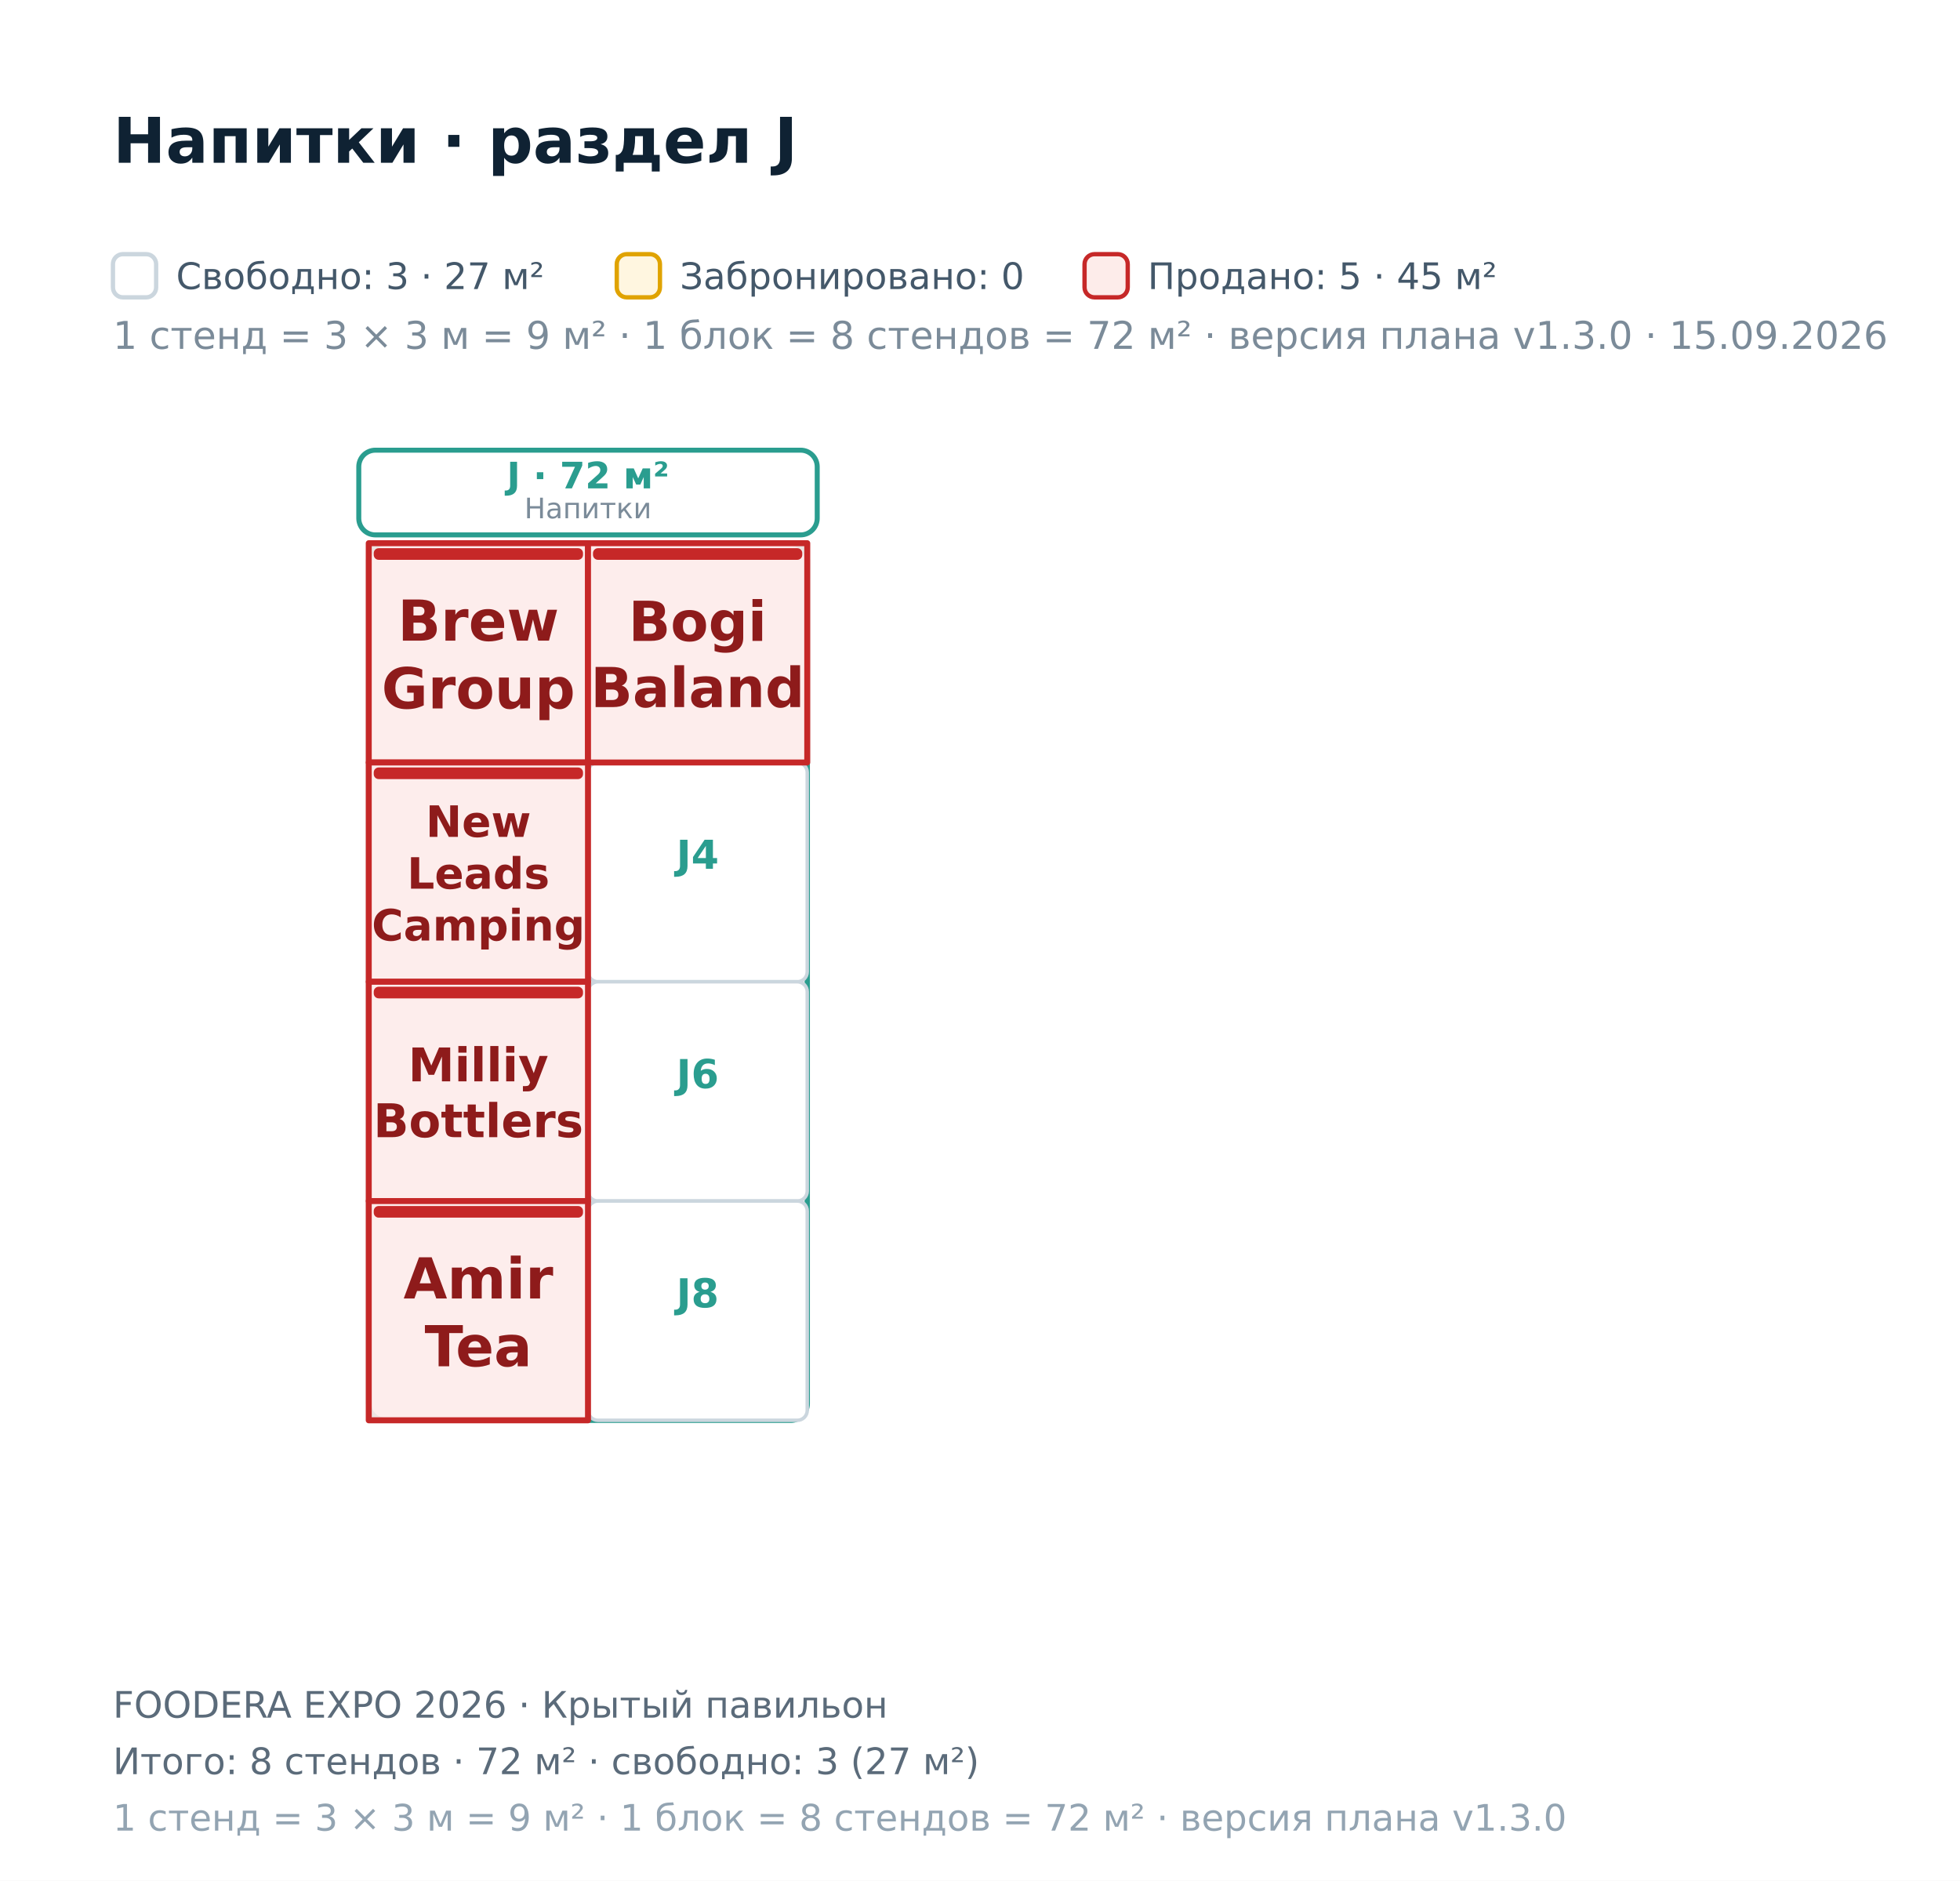
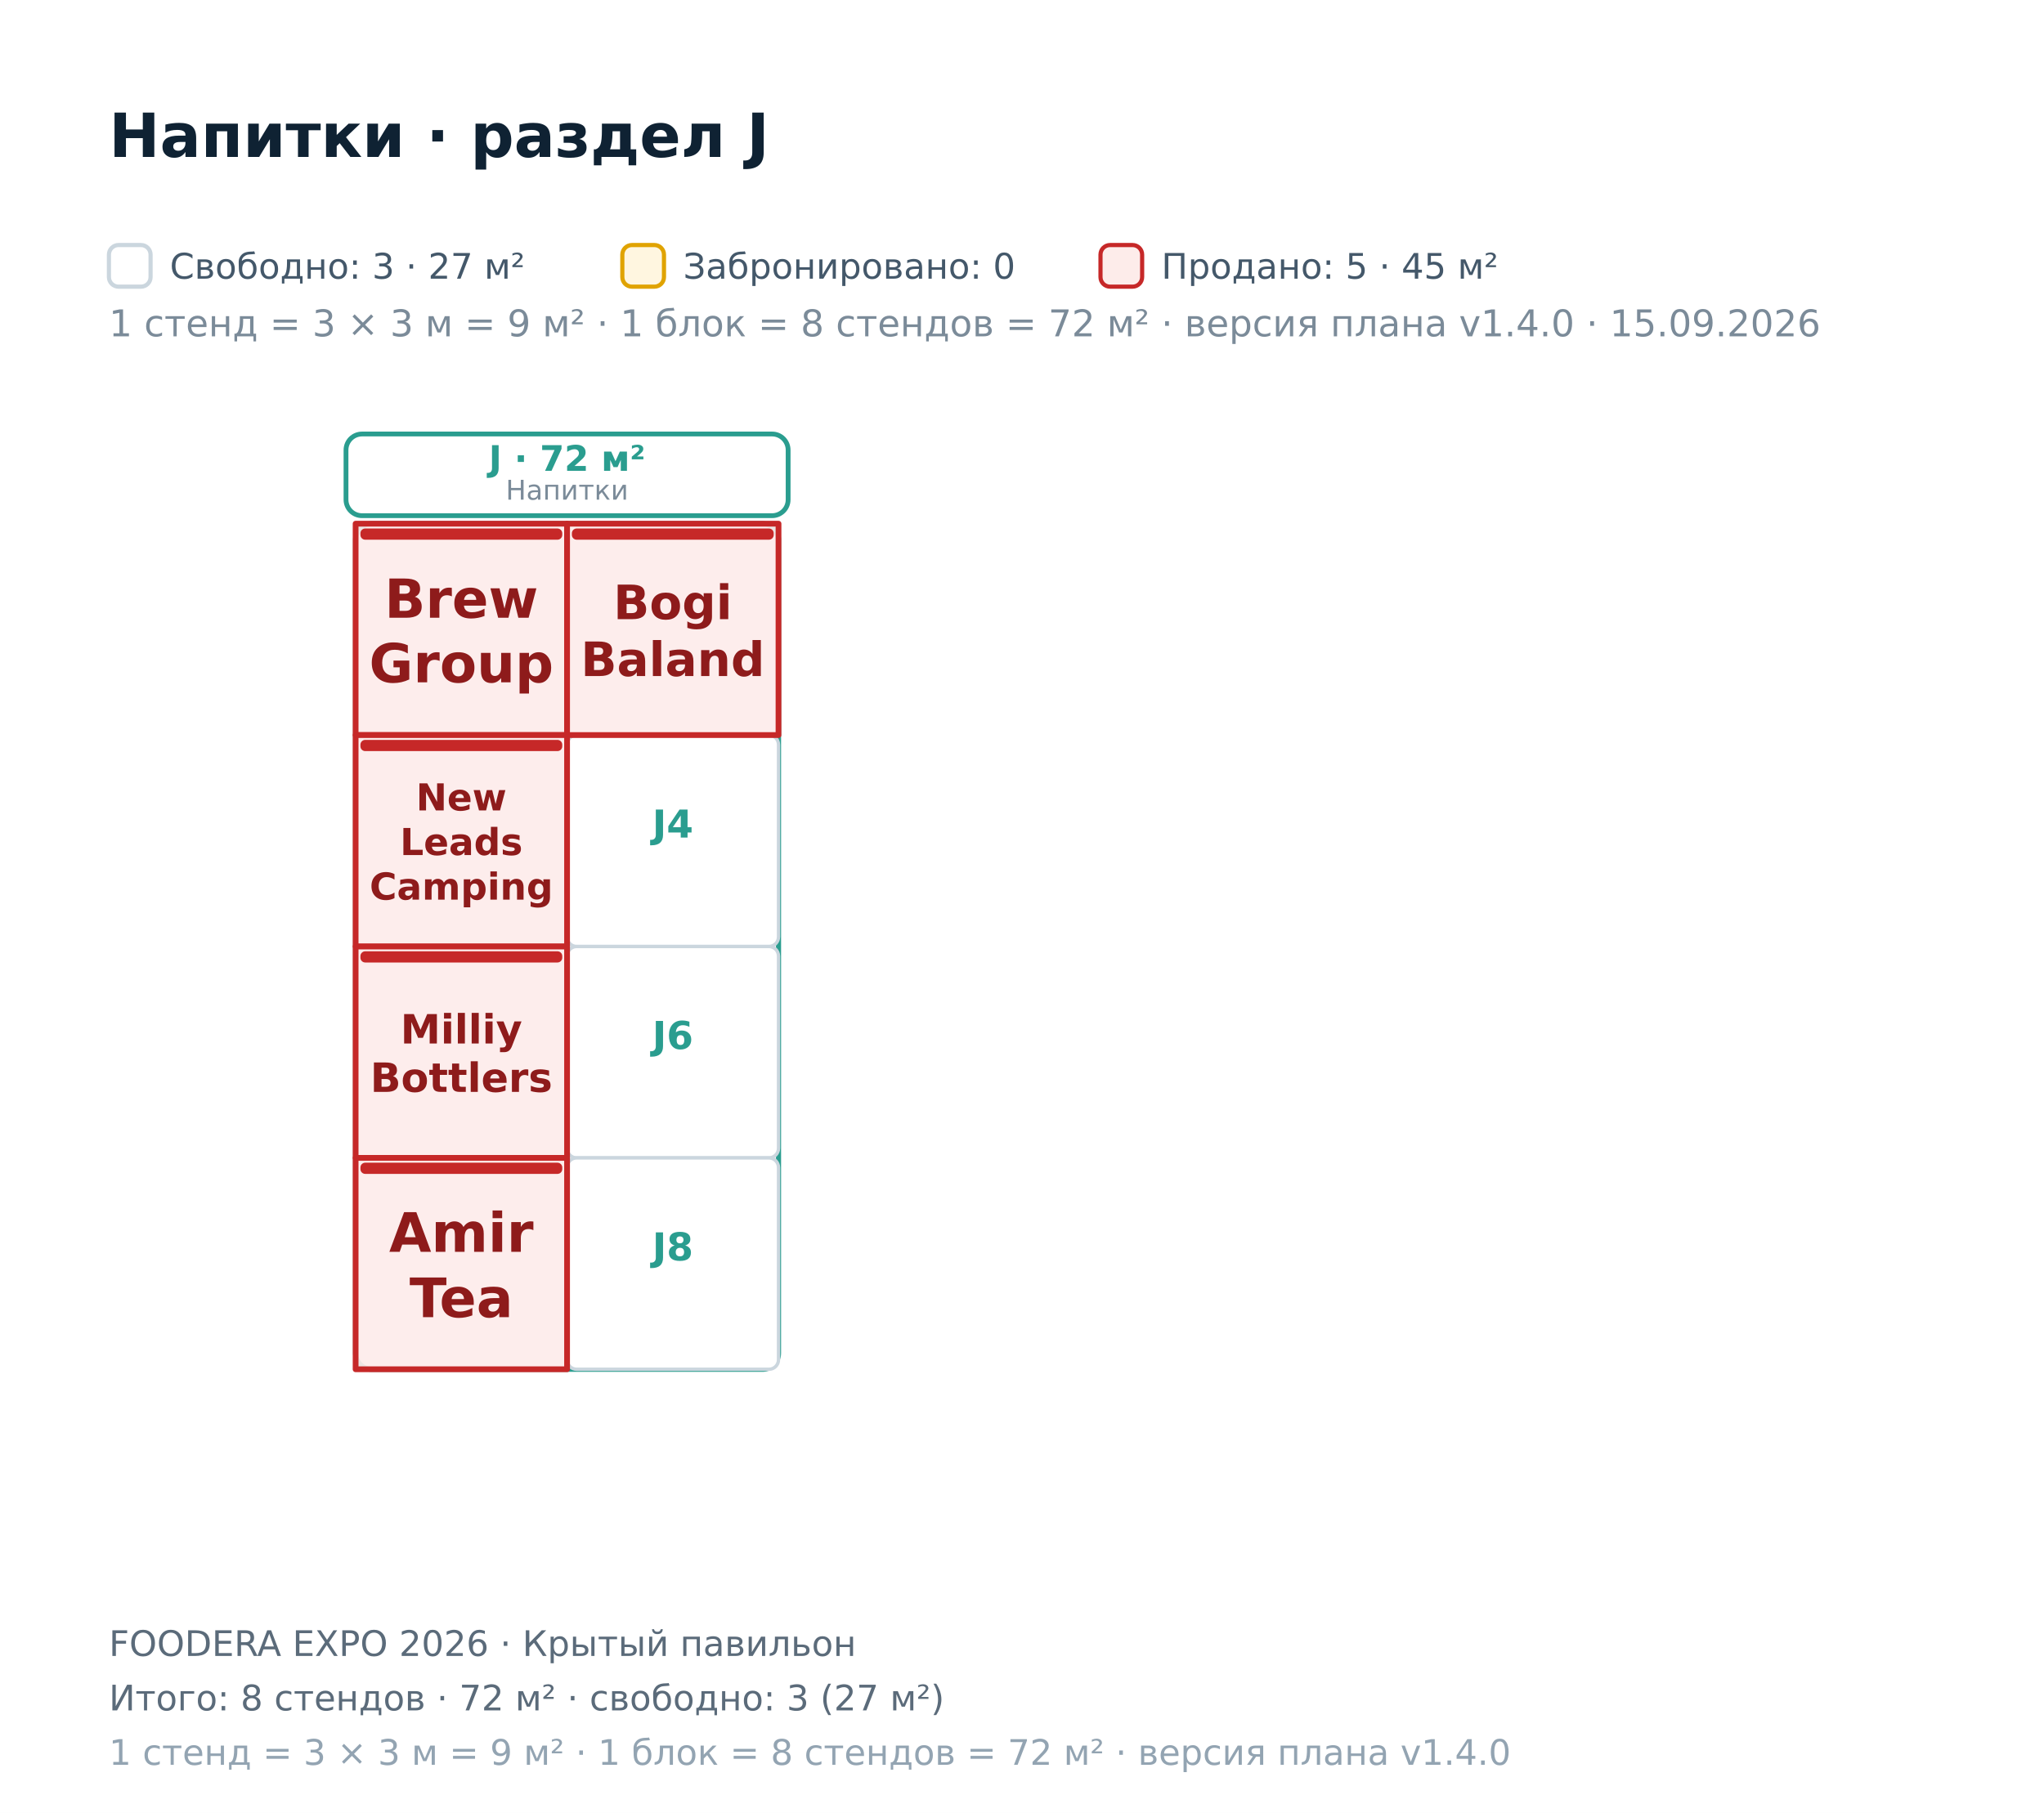
- <svg xmlns="http://www.w3.org/2000/svg" width="590" height="566" viewBox="0 0 590 566" font-family="DejaVu Sans, Helvetica, Arial, sans-serif">
-   <rect x="0.00" y="0.00" width="590.00" height="566.00" fill="#ffffff" />
+ <svg xmlns="http://www.w3.org/2000/svg" width="638" height="566" viewBox="0 0 638 566" font-family="DejaVu Sans, Helvetica, Arial, sans-serif">
+   <rect x="0.00" y="0.00" width="638.00" height="566.00" fill="#ffffff" />
  <polygon points="-681.00,-285.30 1431.00,-285.30 1431.00,814.70 -681.00,814.70" fill="#ffffff" fill-opacity="0.55" stroke="#0f2233" stroke-width="2.2" />
  <rect x="111.00" y="163.50" width="132.00" height="264.00" fill="none" stroke="#2A9D8F" stroke-width="1.6" rx="5" />
  <rect x="108.00" y="135.50" width="138.00" height="25.50" fill="#ffffff" stroke="#2A9D8F" stroke-width="1.5" rx="5" />
  <text x="177.00" y="147.00" font-size="11.00" fill="#2A9D8F" font-weight="bold" text-anchor="middle">J · 72 м²</text>
  <text x="177.00" y="156.00" font-size="8.50" fill="#7b8b99" text-anchor="middle">Напитки</text>
  <rect x="177.00" y="229.50" width="66.00" height="66.00" fill="#ffffff" stroke="#cbd6de" stroke-width="1.05" rx="3" />
  <text x="210.00" y="261.50" font-size="12.00" fill="#2A9D8F" font-weight="bold" text-anchor="middle">J4</text>
  <rect x="177.00" y="295.50" width="66.00" height="66.00" fill="#ffffff" stroke="#cbd6de" stroke-width="1.05" rx="3" />
  <text x="210.00" y="327.50" font-size="12.00" fill="#2A9D8F" font-weight="bold" text-anchor="middle">J6</text>
  <rect x="177.00" y="361.50" width="66.00" height="66.00" fill="#ffffff" stroke="#cbd6de" stroke-width="1.05" rx="3" />
  <text x="210.00" y="393.50" font-size="12.00" fill="#2A9D8F" font-weight="bold" text-anchor="middle">J8</text>
  <path d="M111 163.5L177 163.5L177 229.5L111 229.5Z" fill="#fdecea" fill-opacity="0.92" stroke="#c62828" stroke-width="1.8" stroke-linejoin="round" />
  <rect x="112.50" y="165.00" width="63.00" height="3.50" fill="#c62828" rx="1.5" />
-   <text x="144.00" y="192.83" font-size="17.00" fill="#8e1b1b" font-weight="bold" text-anchor="middle">Brew</text>
-   <text x="144.00" y="213.23" font-size="17.00" fill="#8e1b1b" font-weight="bold" text-anchor="middle">Group</text>
+   <text x="144.00" y="192.87" font-size="16.80" fill="#8e1b1b" font-weight="bold" text-anchor="middle">Brew</text>
+   <text x="144.00" y="213.03" font-size="16.80" fill="#8e1b1b" font-weight="bold" text-anchor="middle">Group</text>
  <path d="M177 163.5L243 163.5L243 229.5L177 229.5Z" fill="#fdecea" fill-opacity="0.92" stroke="#c62828" stroke-width="1.8" stroke-linejoin="round" />
  <rect x="178.50" y="165.00" width="63.00" height="3.50" fill="#c62828" rx="1.5" />
-   <text x="210.00" y="192.91" font-size="16.60" fill="#8e1b1b" font-weight="bold" text-anchor="middle">Bogi</text>
-   <text x="210.00" y="212.83" font-size="16.60" fill="#8e1b1b" font-weight="bold" text-anchor="middle">Baland</text>
+   <text x="210.00" y="193.30" font-size="14.80" fill="#8e1b1b" font-weight="bold" text-anchor="middle">Bogi</text>
+   <text x="210.00" y="211.06" font-size="14.80" fill="#8e1b1b" font-weight="bold" text-anchor="middle">Baland</text>
  <path d="M111 229.5L177 229.5L177 295.5L111 295.5Z" fill="#fdecea" fill-opacity="0.92" stroke="#c62828" stroke-width="1.8" stroke-linejoin="round" />
  <rect x="112.50" y="231.00" width="63.00" height="3.50" fill="#c62828" rx="1.5" />
-   <text x="144.00" y="251.89" font-size="13.00" fill="#8e1b1b" font-weight="bold" text-anchor="middle">New</text>
-   <text x="144.00" y="267.49" font-size="13.00" fill="#8e1b1b" font-weight="bold" text-anchor="middle">Leads</text>
-   <text x="144.00" y="283.09" font-size="13.00" fill="#8e1b1b" font-weight="bold" text-anchor="middle">Camping</text>
+   <text x="144.00" y="253.03" font-size="11.60" fill="#8e1b1b" font-weight="bold" text-anchor="middle">New</text>
+   <text x="144.00" y="266.95" font-size="11.60" fill="#8e1b1b" font-weight="bold" text-anchor="middle">Leads</text>
+   <text x="144.00" y="280.87" font-size="11.60" fill="#8e1b1b" font-weight="bold" text-anchor="middle">Camping</text>
  <path d="M111 295.5L177 295.5L177 361.5L111 361.5Z" fill="#fdecea" fill-opacity="0.92" stroke="#c62828" stroke-width="1.8" stroke-linejoin="round" />
  <rect x="112.50" y="297.00" width="63.00" height="3.50" fill="#c62828" rx="1.5" />
-   <text x="144.00" y="325.48" font-size="14.00" fill="#8e1b1b" font-weight="bold" text-anchor="middle">Milliy</text>
-   <text x="144.00" y="342.28" font-size="14.00" fill="#8e1b1b" font-weight="bold" text-anchor="middle">Bottlers</text>
+   <text x="144.00" y="325.78" font-size="12.60" fill="#8e1b1b" font-weight="bold" text-anchor="middle">Milliy</text>
+   <text x="144.00" y="340.90" font-size="12.60" fill="#8e1b1b" font-weight="bold" text-anchor="middle">Bottlers</text>
  <path d="M111 361.5L177 361.5L177 427.5L111 427.5Z" fill="#fdecea" fill-opacity="0.92" stroke="#c62828" stroke-width="1.8" stroke-linejoin="round" />
  <rect x="112.50" y="363.00" width="63.00" height="3.50" fill="#c62828" rx="1.5" />
  <text x="144.00" y="390.83" font-size="17.00" fill="#8e1b1b" font-weight="bold" text-anchor="middle">Amir</text>
  <text x="144.00" y="411.23" font-size="17.00" fill="#8e1b1b" font-weight="bold" text-anchor="middle">Tea</text>
  <text x="34.00" y="49.00" font-size="19.00" fill="#0f2233" font-weight="bold">Напитки · раздел J</text>
  <rect x="34.00" y="76.50" width="13.00" height="13.00" fill="#ffffff" stroke="#cbd6de" stroke-width="1.3" rx="3" />
-   <text x="34.00" y="105.00" font-size="11.50" fill="#7b8b99">1 стенд = 3 × 3 м = 9 м² · 1 блок = 8 стендов = 72 м² · версия плана v1.3.0 · 15.09.2026</text>
+   <text x="34.00" y="105.00" font-size="11.50" fill="#7b8b99">1 стенд = 3 × 3 м = 9 м² · 1 блок = 8 стендов = 72 м² · версия плана v1.4.0 · 15.09.2026</text>
  <text x="53.00" y="87.00" font-size="11.00" fill="#44586a">Свободно: 3 · 27 м²</text>
-   <rect x="185.66" y="76.50" width="13.00" height="13.00" fill="#fff6e0" stroke="#e0a300" stroke-width="1.3" rx="3" />
-   <text x="204.66" y="87.00" font-size="11.00" fill="#44586a">Забронировано: 0</text>
-   <rect x="326.47" y="76.50" width="13.00" height="13.00" fill="#fdecea" stroke="#c62828" stroke-width="1.3" rx="3" />
-   <text x="345.47" y="87.00" font-size="11.00" fill="#44586a">Продано: 5 · 45 м²</text>
+   <rect x="194.25" y="76.50" width="13.00" height="13.00" fill="#fff6e0" stroke="#e0a300" stroke-width="1.3" rx="3" />
+   <text x="213.25" y="87.00" font-size="11.00" fill="#44586a">Забронировано: 0</text>
+   <rect x="343.50" y="76.50" width="13.00" height="13.00" fill="#fdecea" stroke="#c62828" stroke-width="1.3" rx="3" />
+   <text x="362.50" y="87.00" font-size="11.00" fill="#44586a">Продано: 5 · 45 м²</text>
  <text x="34.00" y="517.00" font-size="11.00" fill="#5b6b7a">FOODERA EXPO 2026 · Крытый павильон</text>
  <text x="34.00" y="534.00" font-size="11.00" fill="#5b6b7a">Итого: 8 стендов · 72 м² · свободно: 3 (27 м²)</text>
-   <text x="34.00" y="551.00" font-size="11.00" fill="#93a4b2">1 стенд = 3 × 3 м = 9 м² · 1 блок = 8 стендов = 72 м² · версия плана v1.3.0</text>
+   <text x="34.00" y="551.00" font-size="11.00" fill="#93a4b2">1 стенд = 3 × 3 м = 9 м² · 1 блок = 8 стендов = 72 м² · версия плана v1.4.0</text>
</svg>
